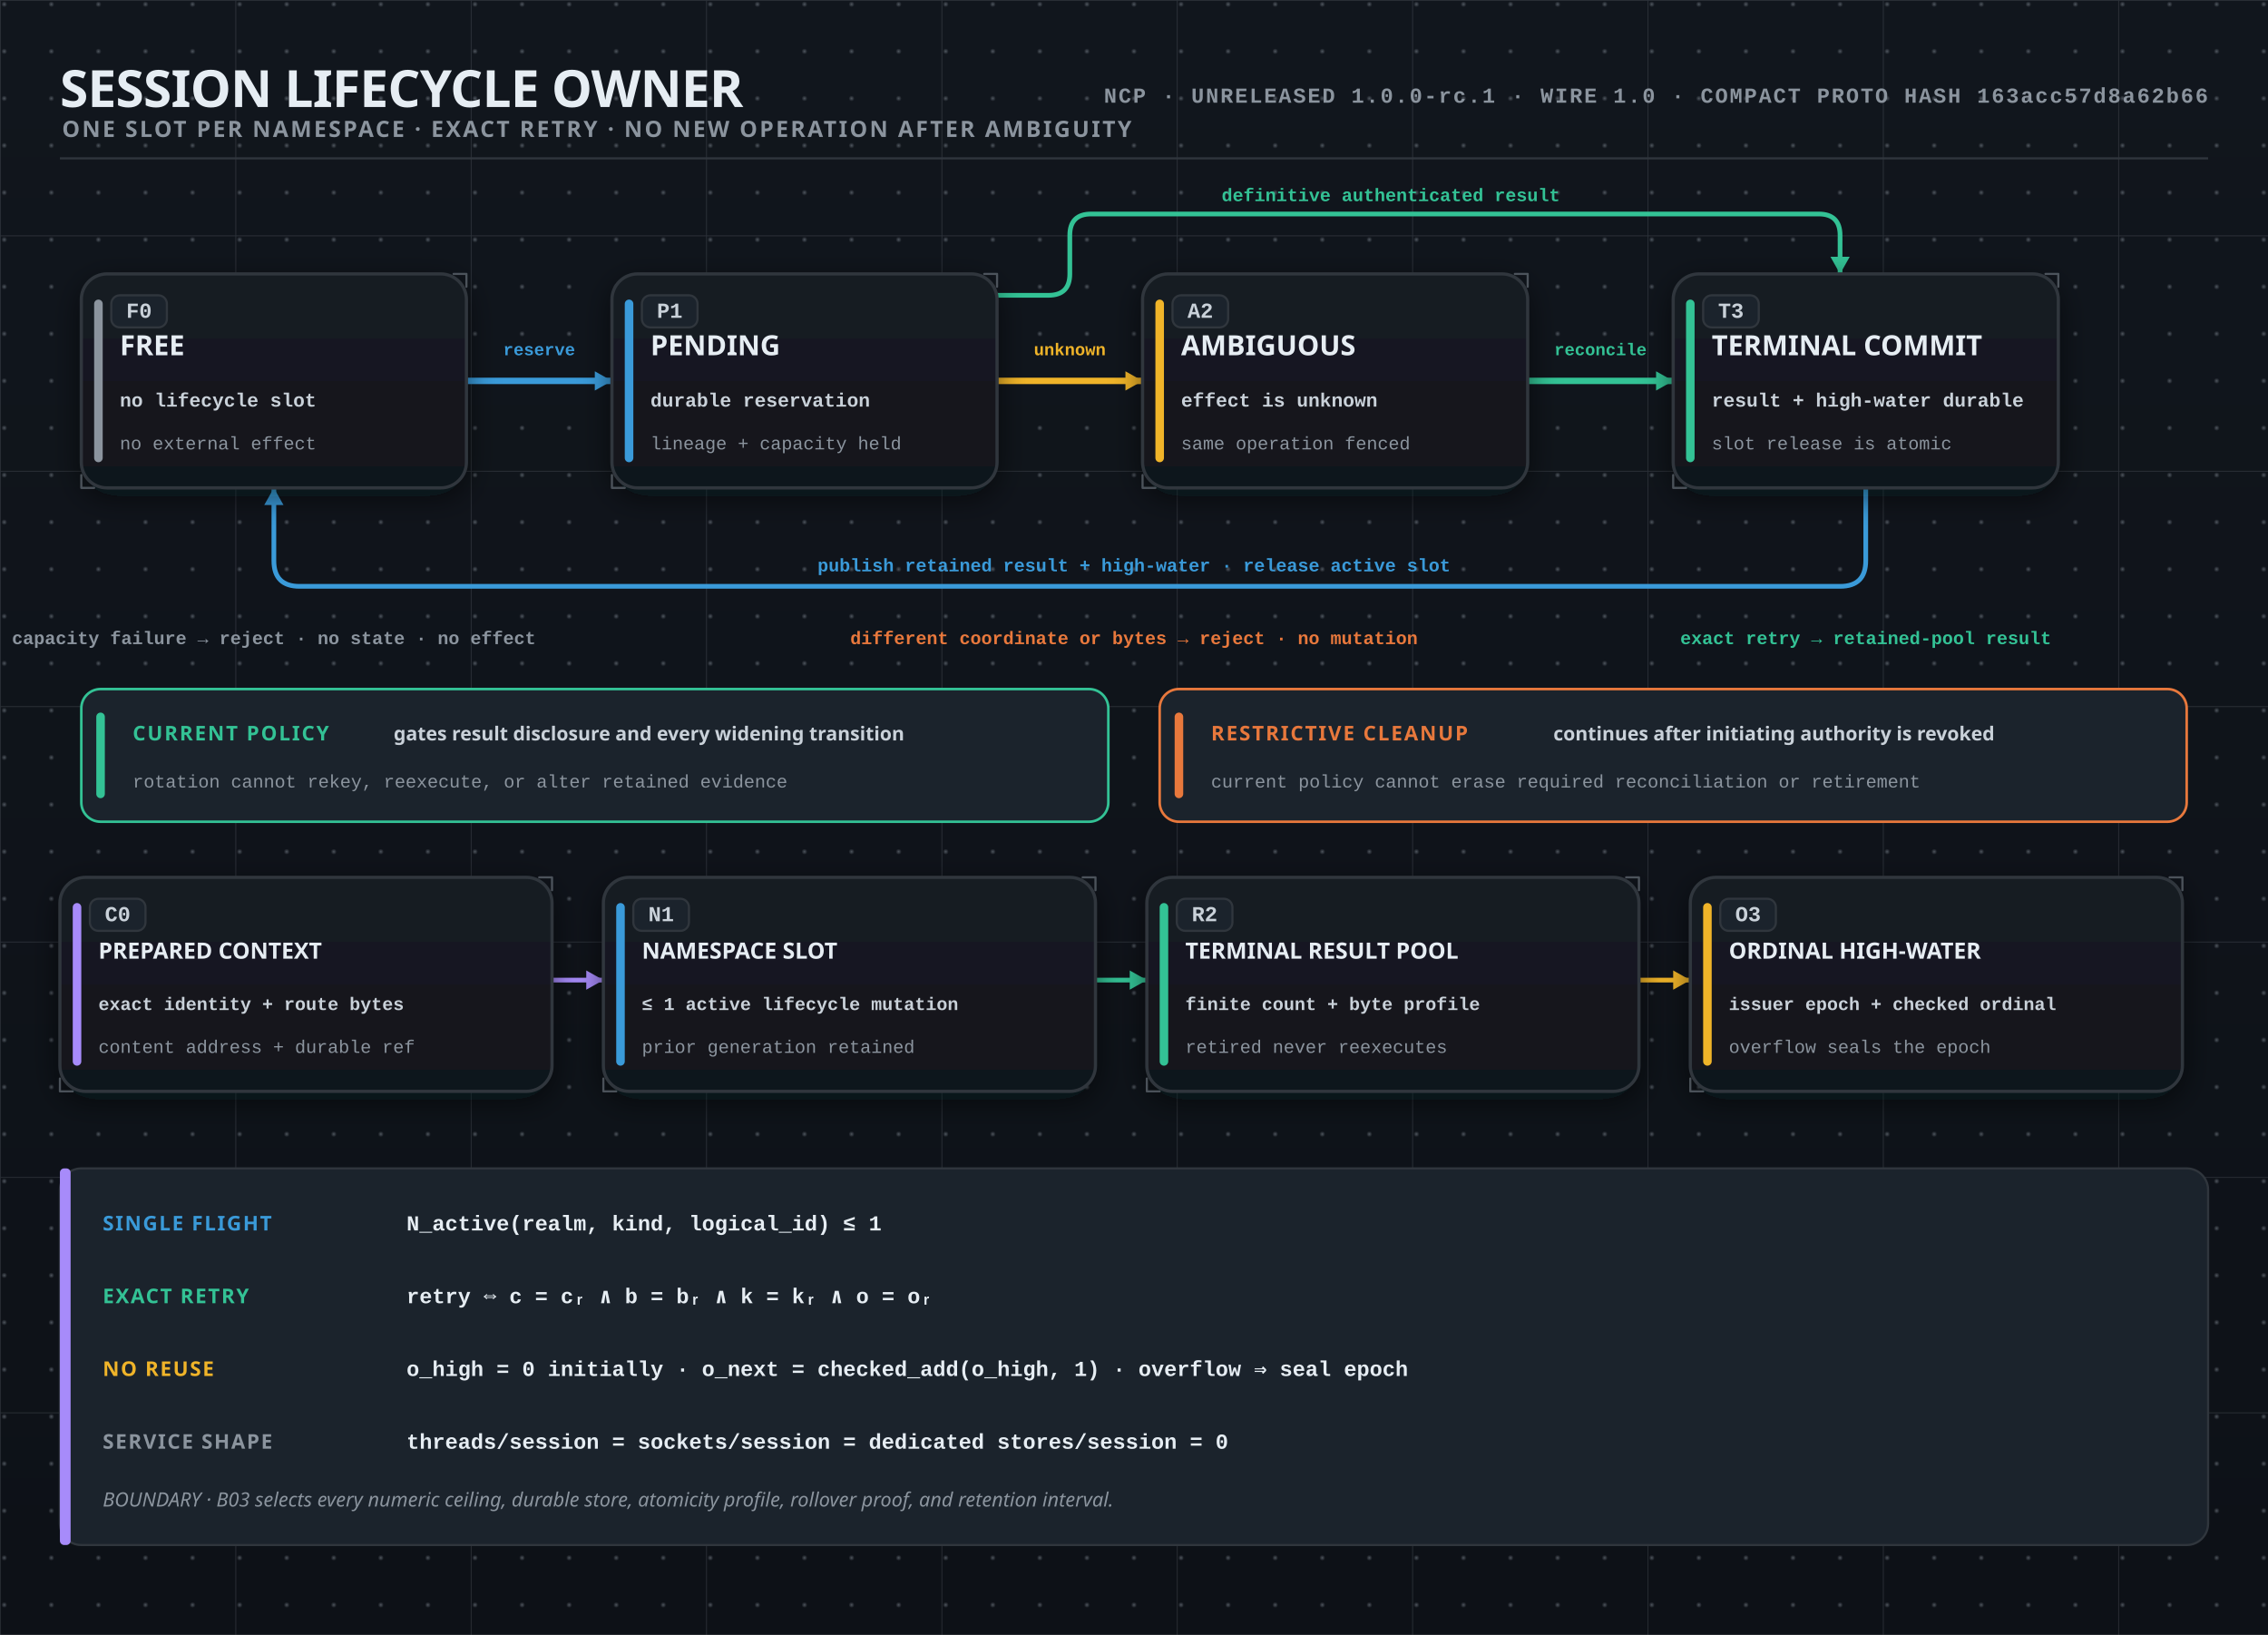
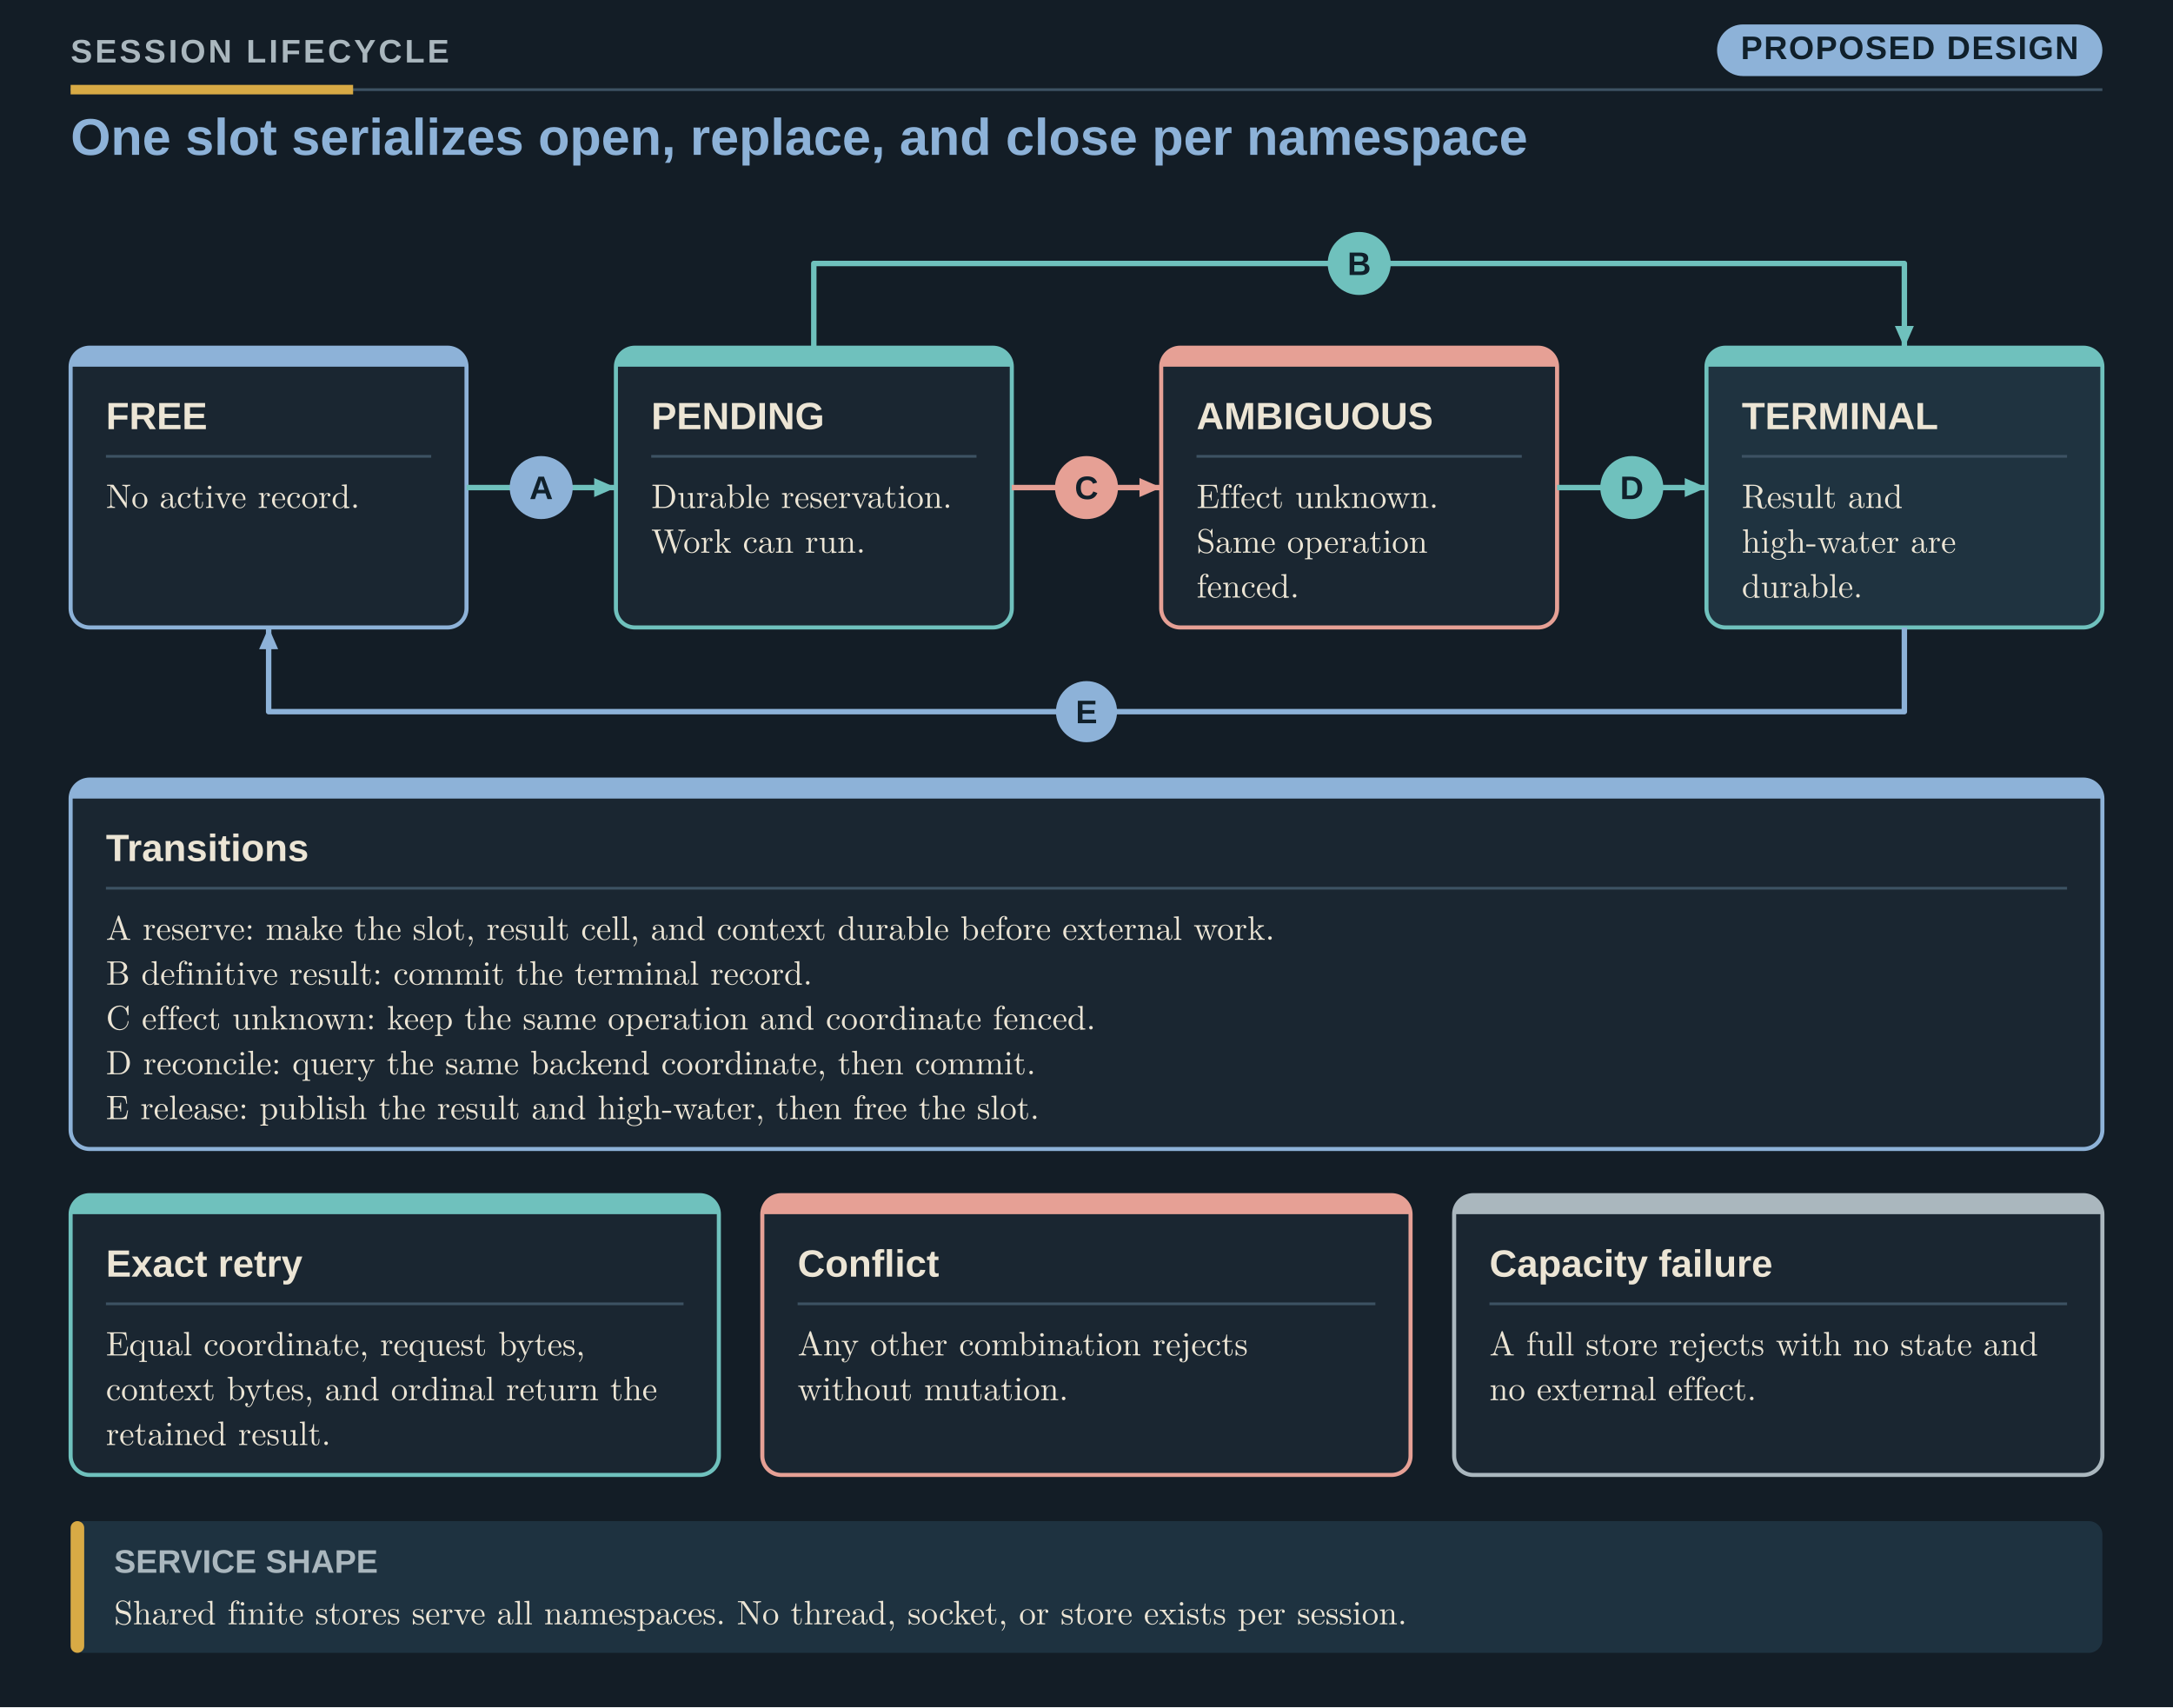
- <svg xmlns="http://www.w3.org/2000/svg" width="1060" height="764" viewBox="0 0 1060 764" font-family="-apple-system, BlinkMacSystemFont, 'Segoe UI', 'Noto Sans', Helvetica, Arial, sans-serif" role="img" aria-labelledby="ncp-lifecycle-title ncp-lifecycle-desc">
+ <svg xmlns="http://www.w3.org/2000/svg" xml:lang="en" width="1600" height="1257" viewBox="0 0 1600 1257" role="img" aria-labelledby="lifecycle-title lifecycle-desc">
  <defs>
-     <linearGradient id="pageBg" x1="0" y1="0" x2="0" y2="1">
-       <stop offset="0" stop-color="#11161d" />
-       <stop offset="1" stop-color="#0d1117" />
-     </linearGradient>
-     <linearGradient id="surface" x1="0" y1="0" x2="0" y2="1">
-       <stop offset="0" stop-color="#161b22" />
-       <stop offset="1" stop-color="#11161d" />
-     </linearGradient>
-     <linearGradient id="busAction" x1="0" y1="0" x2="1" y2="0">
-       <stop offset="0" stop-color="#e8783c" stop-opacity="0.85" />
-       <stop offset="0.5" stop-color="#ff8a4c" stop-opacity="1" />
-       <stop offset="1" stop-color="#e8783c" stop-opacity="0.85" />
-     </linearGradient>
-     <linearGradient id="contractHero" x1="0" y1="0" x2="1" y2="1">
-       <stop offset="0" stop-color="#a78bfa" />
-       <stop offset="1" stop-color="#8c72d9" />
-     </linearGradient>
-     <radialGradient id="gridDot" cx="0.5" cy="0.5" r="0.5">
-       <stop offset="0" stop-color="#8b949e" stop-opacity="0.5" />
-       <stop offset="1" stop-color="#8b949e" stop-opacity="0" />
-     </radialGradient>
-     <pattern id="grid" width="22" height="22" patternUnits="userSpaceOnUse">
-       <circle cx="2" cy="2" r="1.4" fill="url(#gridDot)" />
+     <style>.s{font-family:'Source Sans Pro', 'Source Sans 3', Arial, 'Liberation Sans', 'Helvetica Neue', Helvetica, sans-serif}.r{font-family:'Latin Modern Roman', 'LM Roman 10', 'Times New Roman', 'Liberation Serif', Times, serif}</style>
+     <marker id="lifecycle-arrow-lapis" viewBox="0 0 16 14" refX="16" refY="7" markerWidth="16" markerHeight="14" markerUnits="userSpaceOnUse" orient="auto-start-reverse">
+       <path d="M0,0 L16,7 L0,14 z" fill="#8DB2D8" />
+     </marker>
+     <marker id="lifecycle-arrow-pomegranate" viewBox="0 0 16 14" refX="16" refY="7" markerWidth="16" markerHeight="14" markerUnits="userSpaceOnUse" orient="auto-start-reverse">
+       <path d="M0,0 L16,7 L0,14 z" fill="#E6A095" />
+     </marker>
+     <marker id="lifecycle-arrow-turquoise" viewBox="0 0 16 14" refX="16" refY="7" markerWidth="16" markerHeight="14" markerUnits="userSpaceOnUse" orient="auto-start-reverse">
+       <path d="M0,0 L16,7 L0,14 z" fill="#6FC1BD" />
+     </marker>
+     <pattern id="lifecycle-hatch" width="12" height="12" patternUnits="userSpaceOnUse" patternTransform="rotate(40)">
+       <line x1="0" y1="0" x2="0" y2="12" stroke="#D8AA45" stroke-width="3" />
    </pattern>
-     <pattern id="gridMajor" width="110" height="110" patternUnits="userSpaceOnUse">
-       <path d="M110 0H0V110" fill="none" stroke="#8b949e" stroke-width="0.75" stroke-opacity="0.22" />
-     </pattern>
-     <filter id="soft" x="-40%" y="-40%" width="180%" height="180%" color-interpolation-filters="sRGB">
-       <feDropShadow dx="0" dy="4" stdDeviation="7" flood-color="#05070b" flood-opacity="0.6" />
-     </filter>
-     <filter id="halo" x="-60%" y="-60%" width="220%" height="220%" color-interpolation-filters="sRGB">
-       <feGaussianBlur stdDeviation="3" />
-     </filter>
-     <filter id="glow" x="-90%" y="-90%" width="280%" height="280%" color-interpolation-filters="sRGB">
-       <feGaussianBlur in="SourceGraphic" stdDeviation="3.4" result="b" />
-       <feFlood flood-color="#ff8a4c" flood-opacity="0.9" />
-       <feComposite in2="b" operator="in" result="g" />
-       <feMerge>
-         <feMergeNode in="g" />
-         <feMergeNode in="g" />
-         <feMergeNode in="SourceGraphic" />
-       </feMerge>
-     </filter>
-     <marker id="arrowAction" markerUnits="userSpaceOnUse" markerWidth="12" markerHeight="12" refX="9" refY="5.5" orient="auto">
-       <path d="M1,1 L9,5.5 L1,10 Z" fill="#e8783c" />
-     </marker>
-     <marker id="arrowControl" markerUnits="userSpaceOnUse" markerWidth="12" markerHeight="12" refX="9" refY="5.5" orient="auto">
-       <path d="M1,1 L9,5.5 L1,10 Z" fill="#3a9ad9" />
-     </marker>
-     <marker id="replyControl" markerUnits="userSpaceOnUse" markerWidth="12" markerHeight="12" refX="9" refY="5.5" orient="auto">
-       <path d="M2,1.5 L9,5.5 L2,9.5" fill="none" stroke="#3a9ad9" stroke-width="1.7" stroke-linecap="round" stroke-linejoin="round" />
-     </marker>
-     <marker id="arrowPercep" markerUnits="userSpaceOnUse" markerWidth="12" markerHeight="12" refX="9" refY="5.5" orient="auto">
-       <path d="M1,1 L9,5.5 L1,10 Z" fill="#56b4e9" />
-     </marker>
-     <marker id="tapObserve" markerUnits="userSpaceOnUse" markerWidth="10" markerHeight="10" refX="5" refY="5" orient="auto">
-       <circle cx="5" cy="5" r="3.2" fill="none" stroke="#8b949e" stroke-width="1.5" />
-     </marker>
-     <marker id="arrowContract" markerUnits="userSpaceOnUse" markerWidth="12" markerHeight="12" refX="9" refY="5.5" orient="auto">
-       <path d="M1,1 L9,5.5 L1,10 Z" fill="#a78bfa" />
-     </marker>
-     <marker id="submoduleArrow" markerUnits="userSpaceOnUse" markerWidth="12" markerHeight="12" refX="9" refY="5.5" orient="auto">
-       <path d="M2,1.5 L9,5.5 L2,9.5" fill="none" stroke="#8b949e" stroke-width="1.7" stroke-linecap="round" stroke-linejoin="round" />
-     </marker>
-     <marker id="arrowActive" markerUnits="userSpaceOnUse" markerWidth="12" markerHeight="12" refX="9" refY="5.5" orient="auto">
-       <path d="M1,1 L9,5.5 L1,10 Z" fill="#33c295" />
-     </marker>
-     <marker id="arrowEstop" markerUnits="userSpaceOnUse" markerWidth="12" markerHeight="12" refX="9" refY="5.5" orient="auto">
-       <path d="M1,1 L9,5.5 L1,10 Z" fill="#e8783c" stroke="#ffd9c2" stroke-width="0.6" />
-     </marker>
-     <marker id="arrowHold" markerUnits="userSpaceOnUse" markerWidth="12" markerHeight="12" refX="9" refY="5.5" orient="auto">
-       <path d="M1,1 L9,5.5 L1,10 Z" fill="#f0b429" />
-     </marker>
-     <marker id="arrowMut" markerUnits="userSpaceOnUse" markerWidth="12" markerHeight="12" refX="9" refY="5.5" orient="auto">
-       <path d="M1,1 L9,5.5 L1,10 Z" fill="#8b949e" />
-     </marker>
-     <marker id="arrowConfig" markerUnits="userSpaceOnUse" markerWidth="12" markerHeight="12" refX="9" refY="5.5" orient="auto">
-       <path d="M1,1 L9,5.5 L1,10 Z" fill="#e08cbf" />
-     </marker>
-     <filter id="glowContract" x="-90%" y="-90%" width="280%" height="280%" color-interpolation-filters="sRGB">
-       <feGaussianBlur in="SourceGraphic" stdDeviation="3.4" result="b" />
-       <feFlood flood-color="#a78bfa" flood-opacity="0.9" />
-       <feComposite in2="b" operator="in" result="g" />
-       <feMerge>
-         <feMergeNode in="g" />
-         <feMergeNode in="g" />
-         <feMergeNode in="SourceGraphic" />
-       </feMerge>
-     </filter>
-     <filter id="glowActive" x="-90%" y="-90%" width="280%" height="280%" color-interpolation-filters="sRGB">
-       <feGaussianBlur in="SourceGraphic" stdDeviation="3.4" result="b" />
-       <feFlood flood-color="#33c295" flood-opacity="0.9" />
-       <feComposite in2="b" operator="in" result="g" />
-       <feMerge>
-         <feMergeNode in="g" />
-         <feMergeNode in="g" />
-         <feMergeNode in="SourceGraphic" />
-       </feMerge>
-     </filter>
  </defs>
-   <rect x="0" y="0" width="1060" height="764" rx="0" fill="url(#pageBg)" />
-   <rect x="0" y="0" width="1060" height="764" rx="0" fill="url(#gridMajor)" />
-   <rect x="0" y="0" width="1060" height="764" rx="0" fill="url(#grid)" />
-   <text x="28" y="50" font-family="-apple-system, BlinkMacSystemFont, 'Segoe UI', 'Noto Sans', Helvetica, Arial, sans-serif" font-size="24" font-weight="800" font-style="normal" fill="#e6edf3" text-anchor="start" letter-spacing="-0.3" text-rendering="geometricPrecision">SESSION LIFECYCLE OWNER</text>
-   <text x="29" y="64" font-family="-apple-system, BlinkMacSystemFont, 'Segoe UI', 'Noto Sans', Helvetica, Arial, sans-serif" font-size="10.5" font-weight="600" font-style="normal" fill="#8b949e" text-anchor="start" letter-spacing="1.0" text-rendering="geometricPrecision">ONE SLOT PER NAMESPACE  ·  EXACT RETRY  ·  NO NEW OPERATION AFTER AMBIGUITY</text>
-   <line x1="28" y1="74" x2="1032" y2="74" stroke="#30363d" stroke-width="1" stroke-linecap="butt" />
-   <text x="1032" y="48" font-family="ui-monospace, SFMono-Regular, 'SF Mono', Menlo, Consolas, 'Liberation Mono', monospace" font-size="10" font-weight="600" font-style="normal" fill="#8b949e" text-anchor="end" letter-spacing="0.8" text-rendering="geometricPrecision">NCP · UNRELEASED 1.0.0-rc.1 · WIRE 1.0 · COMPACT PROTO HASH 163acc57d8a62b66</text>
-   <line x1="218" y1="178" x2="286" y2="178" stroke="#3a9ad9" stroke-width="3" stroke-linecap="round" marker-end="url(#arrowControl)" />
-   <line x1="466" y1="178" x2="534" y2="178" stroke="#f0b429" stroke-width="3" stroke-linecap="round" marker-end="url(#arrowHold)" />
-   <line x1="714" y1="178" x2="782" y2="178" stroke="#33c295" stroke-width="3" stroke-linecap="round" marker-end="url(#arrowActive)" />
-   <path d="M466,138 L490,138 Q500,138 500,128 L500,110 Q500,100 510,100 L850,100 Q860,100 860,110 L860,128" fill="none" stroke="#33c295" stroke-width="2.2" stroke-linecap="round" stroke-linejoin="round" marker-end="url(#arrowActive)" />
-   <text x="650" y="94" font-family="ui-monospace, SFMono-Regular, 'SF Mono', Menlo, Consolas, 'Liberation Mono', monospace" font-size="8.5" font-weight="700" font-style="normal" fill="#33c295" text-anchor="middle" text-rendering="geometricPrecision">definitive authenticated result</text>
-   <text x="252" y="166" font-family="ui-monospace, SFMono-Regular, 'SF Mono', Menlo, Consolas, 'Liberation Mono', monospace" font-size="8" font-weight="700" font-style="normal" fill="#3a9ad9" text-anchor="middle" text-rendering="geometricPrecision">reserve</text>
-   <text x="500" y="166" font-family="ui-monospace, SFMono-Regular, 'SF Mono', Menlo, Consolas, 'Liberation Mono', monospace" font-size="8" font-weight="700" font-style="normal" fill="#f0b429" text-anchor="middle" text-rendering="geometricPrecision">unknown</text>
-   <text x="748" y="166" font-family="ui-monospace, SFMono-Regular, 'SF Mono', Menlo, Consolas, 'Liberation Mono', monospace" font-size="8" font-weight="700" font-style="normal" fill="#33c295" text-anchor="middle" text-rendering="geometricPrecision">reconcile</text>
-   <path d="M872,228 L872,262 Q872,274 860,274 L140,274 Q128,274 128,262 L128,228" fill="none" stroke="#3a9ad9" stroke-width="2.2" stroke-linecap="round" stroke-linejoin="round" marker-end="url(#arrowControl)" />
-   <text x="530" y="267" font-family="ui-monospace, SFMono-Regular, 'SF Mono', Menlo, Consolas, 'Liberation Mono', monospace" font-size="8.5" font-weight="700" font-style="normal" fill="#3a9ad9" text-anchor="middle" text-rendering="geometricPrecision">publish retained result + high-water · release active slot</text>
-   <rect x="38" y="128" width="180" height="100" rx="12" fill="url(#surface)" filter="url(#soft)" />
-   <rect x="38" y="128" width="180" height="100" rx="12" fill="none" stroke="#30363d" stroke-width="1.5" />
-   <rect x="44" y="140" width="4" height="76" rx="2" fill="#8b949e" />
-   <path d="M212,128 L218,128 L218,134" fill="none" stroke="#8b949e" stroke-width="1" stroke-linecap="round" stroke-linejoin="round" stroke-opacity="0.5" />
-   <path d="M38,222 L38,228 L44,228" fill="none" stroke="#8b949e" stroke-width="1" stroke-linecap="round" stroke-linejoin="round" stroke-opacity="0.5" />
-   <rect x="52" y="138" width="26" height="15" rx="4" fill="#1b232c" stroke="#30363d" stroke-width="1" />
-   <text x="65" y="148.5" font-family="ui-monospace, SFMono-Regular, 'SF Mono', Menlo, Consolas, 'Liberation Mono', monospace" font-size="10" font-weight="700" font-style="normal" fill="#c9d1d9" text-anchor="middle" text-rendering="geometricPrecision">F0</text>
-   <text x="56" y="166" font-family="-apple-system, BlinkMacSystemFont, 'Segoe UI', 'Noto Sans', Helvetica, Arial, sans-serif" font-size="13" font-weight="800" font-style="normal" fill="#e6edf3" text-anchor="start" text-rendering="geometricPrecision">FREE</text>
-   <text x="56" y="190" font-family="ui-monospace, SFMono-Regular, 'SF Mono', Menlo, Consolas, 'Liberation Mono', monospace" font-size="9" font-weight="600" font-style="normal" fill="#c9d1d9" text-anchor="start" text-rendering="geometricPrecision">no lifecycle slot</text>
-   <text x="56" y="210" font-family="ui-monospace, SFMono-Regular, 'SF Mono', Menlo, Consolas, 'Liberation Mono', monospace" font-size="8.5" font-weight="500" font-style="normal" fill="#8b949e" text-anchor="start" text-rendering="geometricPrecision">no external effect</text>
-   <rect x="286" y="128" width="180" height="100" rx="12" fill="url(#surface)" filter="url(#soft)" />
-   <rect x="286" y="128" width="180" height="100" rx="12" fill="none" stroke="#30363d" stroke-width="1.5" />
-   <rect x="292" y="140" width="4" height="76" rx="2" fill="#3a9ad9" />
-   <path d="M460,128 L466,128 L466,134" fill="none" stroke="#8b949e" stroke-width="1" stroke-linecap="round" stroke-linejoin="round" stroke-opacity="0.5" />
-   <path d="M286,222 L286,228 L292,228" fill="none" stroke="#8b949e" stroke-width="1" stroke-linecap="round" stroke-linejoin="round" stroke-opacity="0.5" />
-   <rect x="300" y="138" width="26" height="15" rx="4" fill="#1b232c" stroke="#30363d" stroke-width="1" />
-   <text x="313" y="148.5" font-family="ui-monospace, SFMono-Regular, 'SF Mono', Menlo, Consolas, 'Liberation Mono', monospace" font-size="10" font-weight="700" font-style="normal" fill="#c9d1d9" text-anchor="middle" text-rendering="geometricPrecision">P1</text>
-   <text x="304" y="166" font-family="-apple-system, BlinkMacSystemFont, 'Segoe UI', 'Noto Sans', Helvetica, Arial, sans-serif" font-size="13" font-weight="800" font-style="normal" fill="#e6edf3" text-anchor="start" text-rendering="geometricPrecision">PENDING</text>
-   <text x="304" y="190" font-family="ui-monospace, SFMono-Regular, 'SF Mono', Menlo, Consolas, 'Liberation Mono', monospace" font-size="9" font-weight="600" font-style="normal" fill="#c9d1d9" text-anchor="start" text-rendering="geometricPrecision">durable reservation</text>
-   <text x="304" y="210" font-family="ui-monospace, SFMono-Regular, 'SF Mono', Menlo, Consolas, 'Liberation Mono', monospace" font-size="8.5" font-weight="500" font-style="normal" fill="#8b949e" text-anchor="start" text-rendering="geometricPrecision">lineage + capacity held</text>
-   <rect x="534" y="128" width="180" height="100" rx="12" fill="url(#surface)" filter="url(#soft)" />
-   <rect x="534" y="128" width="180" height="100" rx="12" fill="none" stroke="#30363d" stroke-width="1.5" />
-   <rect x="540" y="140" width="4" height="76" rx="2" fill="#f0b429" />
-   <path d="M708,128 L714,128 L714,134" fill="none" stroke="#8b949e" stroke-width="1" stroke-linecap="round" stroke-linejoin="round" stroke-opacity="0.5" />
-   <path d="M534,222 L534,228 L540,228" fill="none" stroke="#8b949e" stroke-width="1" stroke-linecap="round" stroke-linejoin="round" stroke-opacity="0.5" />
-   <rect x="548" y="138" width="26" height="15" rx="4" fill="#1b232c" stroke="#30363d" stroke-width="1" />
-   <text x="561" y="148.5" font-family="ui-monospace, SFMono-Regular, 'SF Mono', Menlo, Consolas, 'Liberation Mono', monospace" font-size="10" font-weight="700" font-style="normal" fill="#c9d1d9" text-anchor="middle" text-rendering="geometricPrecision">A2</text>
-   <text x="552" y="166" font-family="-apple-system, BlinkMacSystemFont, 'Segoe UI', 'Noto Sans', Helvetica, Arial, sans-serif" font-size="13" font-weight="800" font-style="normal" fill="#e6edf3" text-anchor="start" text-rendering="geometricPrecision">AMBIGUOUS</text>
-   <text x="552" y="190" font-family="ui-monospace, SFMono-Regular, 'SF Mono', Menlo, Consolas, 'Liberation Mono', monospace" font-size="9" font-weight="600" font-style="normal" fill="#c9d1d9" text-anchor="start" text-rendering="geometricPrecision">effect is unknown</text>
-   <text x="552" y="210" font-family="ui-monospace, SFMono-Regular, 'SF Mono', Menlo, Consolas, 'Liberation Mono', monospace" font-size="8.5" font-weight="500" font-style="normal" fill="#8b949e" text-anchor="start" text-rendering="geometricPrecision">same operation fenced</text>
-   <rect x="782" y="128" width="180" height="100" rx="12" fill="url(#surface)" filter="url(#soft)" />
-   <rect x="782" y="128" width="180" height="100" rx="12" fill="none" stroke="#30363d" stroke-width="1.5" />
-   <rect x="788" y="140" width="4" height="76" rx="2" fill="#33c295" />
-   <path d="M956,128 L962,128 L962,134" fill="none" stroke="#8b949e" stroke-width="1" stroke-linecap="round" stroke-linejoin="round" stroke-opacity="0.5" />
-   <path d="M782,222 L782,228 L788,228" fill="none" stroke="#8b949e" stroke-width="1" stroke-linecap="round" stroke-linejoin="round" stroke-opacity="0.5" />
-   <rect x="796" y="138" width="26" height="15" rx="4" fill="#1b232c" stroke="#30363d" stroke-width="1" />
-   <text x="809" y="148.5" font-family="ui-monospace, SFMono-Regular, 'SF Mono', Menlo, Consolas, 'Liberation Mono', monospace" font-size="10" font-weight="700" font-style="normal" fill="#c9d1d9" text-anchor="middle" text-rendering="geometricPrecision">T3</text>
-   <text x="800" y="166" font-family="-apple-system, BlinkMacSystemFont, 'Segoe UI', 'Noto Sans', Helvetica, Arial, sans-serif" font-size="13" font-weight="800" font-style="normal" fill="#e6edf3" text-anchor="start" text-rendering="geometricPrecision">TERMINAL COMMIT</text>
-   <text x="800" y="190" font-family="ui-monospace, SFMono-Regular, 'SF Mono', Menlo, Consolas, 'Liberation Mono', monospace" font-size="9" font-weight="600" font-style="normal" fill="#c9d1d9" text-anchor="start" text-rendering="geometricPrecision">result + high-water durable</text>
-   <text x="800" y="210" font-family="ui-monospace, SFMono-Regular, 'SF Mono', Menlo, Consolas, 'Liberation Mono', monospace" font-size="8.5" font-weight="500" font-style="normal" fill="#8b949e" text-anchor="start" text-rendering="geometricPrecision">slot release is atomic</text>
-   <text x="128" y="301" font-family="ui-monospace, SFMono-Regular, 'SF Mono', Menlo, Consolas, 'Liberation Mono', monospace" font-size="8.5" font-weight="600" font-style="normal" fill="#8b949e" text-anchor="middle" text-rendering="geometricPrecision">capacity failure → reject · no state · no effect</text>
-   <text x="530" y="301" font-family="ui-monospace, SFMono-Regular, 'SF Mono', Menlo, Consolas, 'Liberation Mono', monospace" font-size="8.5" font-weight="700" font-style="normal" fill="#e8783c" text-anchor="middle" text-rendering="geometricPrecision">different coordinate or bytes → reject · no mutation</text>
-   <text x="872" y="301" font-family="ui-monospace, SFMono-Regular, 'SF Mono', Menlo, Consolas, 'Liberation Mono', monospace" font-size="8.5" font-weight="700" font-style="normal" fill="#33c295" text-anchor="middle" text-rendering="geometricPrecision">exact retry → retained-pool result</text>
-   <rect x="38" y="322" width="480" height="62" rx="9" fill="#1b232c" stroke="#33c295" stroke-width="1.2" />
-   <rect x="45" y="333" width="4" height="40" rx="2" fill="#33c295" />
-   <text x="62" y="346" font-family="-apple-system, BlinkMacSystemFont, 'Segoe UI', 'Noto Sans', Helvetica, Arial, sans-serif" font-size="9.5" font-weight="800" font-style="normal" fill="#33c295" text-anchor="start" letter-spacing="0.8" text-rendering="geometricPrecision">CURRENT POLICY</text>
-   <text x="184" y="346" font-family="-apple-system, BlinkMacSystemFont, 'Segoe UI', 'Noto Sans', Helvetica, Arial, sans-serif" font-size="9" font-weight="600" font-style="normal" fill="#c9d1d9" text-anchor="start" text-rendering="geometricPrecision">gates result disclosure and every widening transition</text>
-   <text x="62" y="368" font-family="ui-monospace, SFMono-Regular, 'SF Mono', Menlo, Consolas, 'Liberation Mono', monospace" font-size="8.5" font-weight="500" font-style="normal" fill="#8b949e" text-anchor="start" text-rendering="geometricPrecision">rotation cannot rekey, reexecute, or alter retained evidence</text>
-   <rect x="542" y="322" width="480" height="62" rx="9" fill="#1b232c" stroke="#e8783c" stroke-width="1.2" />
-   <rect x="549" y="333" width="4" height="40" rx="2" fill="#e8783c" />
-   <text x="566" y="346" font-family="-apple-system, BlinkMacSystemFont, 'Segoe UI', 'Noto Sans', Helvetica, Arial, sans-serif" font-size="9.5" font-weight="800" font-style="normal" fill="#e8783c" text-anchor="start" letter-spacing="0.8" text-rendering="geometricPrecision">RESTRICTIVE CLEANUP</text>
-   <text x="726" y="346" font-family="-apple-system, BlinkMacSystemFont, 'Segoe UI', 'Noto Sans', Helvetica, Arial, sans-serif" font-size="9" font-weight="600" font-style="normal" fill="#c9d1d9" text-anchor="start" text-rendering="geometricPrecision">continues after initiating authority is revoked</text>
-   <text x="566" y="368" font-family="ui-monospace, SFMono-Regular, 'SF Mono', Menlo, Consolas, 'Liberation Mono', monospace" font-size="8.5" font-weight="500" font-style="normal" fill="#8b949e" text-anchor="start" text-rendering="geometricPrecision">current policy cannot erase required reconciliation or retirement</text>
-   <line x1="258" y1="458" x2="282" y2="458" stroke="#a78bfa" stroke-width="2.2" stroke-linecap="round" marker-end="url(#arrowContract)" />
-   <line x1="512" y1="458" x2="536" y2="458" stroke="#33c295" stroke-width="2.2" stroke-linecap="round" marker-end="url(#arrowActive)" />
-   <line x1="766" y1="458" x2="790" y2="458" stroke="#f0b429" stroke-width="2.2" stroke-linecap="round" marker-end="url(#arrowHold)" />
-   <rect x="28" y="410" width="230" height="100" rx="12" fill="url(#surface)" filter="url(#soft)" />
-   <rect x="28" y="410" width="230" height="100" rx="12" fill="none" stroke="#30363d" stroke-width="1.5" />
-   <rect x="34" y="422" width="4" height="76" rx="2" fill="#a78bfa" />
-   <path d="M252,410 L258,410 L258,416" fill="none" stroke="#8b949e" stroke-width="1" stroke-linecap="round" stroke-linejoin="round" stroke-opacity="0.5" />
-   <path d="M28,504 L28,510 L34,510" fill="none" stroke="#8b949e" stroke-width="1" stroke-linecap="round" stroke-linejoin="round" stroke-opacity="0.5" />
-   <rect x="42" y="420" width="26" height="15" rx="4" fill="#1b232c" stroke="#30363d" stroke-width="1" />
-   <text x="55" y="430.5" font-family="ui-monospace, SFMono-Regular, 'SF Mono', Menlo, Consolas, 'Liberation Mono', monospace" font-size="10" font-weight="700" font-style="normal" fill="#c9d1d9" text-anchor="middle" text-rendering="geometricPrecision">C0</text>
-   <text x="46" y="448" font-family="-apple-system, BlinkMacSystemFont, 'Segoe UI', 'Noto Sans', Helvetica, Arial, sans-serif" font-size="10.5" font-weight="800" font-style="normal" fill="#e6edf3" text-anchor="start" text-rendering="geometricPrecision">PREPARED CONTEXT</text>
-   <text x="46" y="472" font-family="ui-monospace, SFMono-Regular, 'SF Mono', Menlo, Consolas, 'Liberation Mono', monospace" font-size="8.5" font-weight="600" font-style="normal" fill="#c9d1d9" text-anchor="start" text-rendering="geometricPrecision">exact identity + route bytes</text>
-   <text x="46" y="492" font-family="ui-monospace, SFMono-Regular, 'SF Mono', Menlo, Consolas, 'Liberation Mono', monospace" font-size="8.5" font-weight="500" font-style="normal" fill="#8b949e" text-anchor="start" text-rendering="geometricPrecision">content address + durable ref</text>
-   <rect x="282" y="410" width="230" height="100" rx="12" fill="url(#surface)" filter="url(#soft)" />
-   <rect x="282" y="410" width="230" height="100" rx="12" fill="none" stroke="#30363d" stroke-width="1.5" />
-   <rect x="288" y="422" width="4" height="76" rx="2" fill="#3a9ad9" />
-   <path d="M506,410 L512,410 L512,416" fill="none" stroke="#8b949e" stroke-width="1" stroke-linecap="round" stroke-linejoin="round" stroke-opacity="0.5" />
-   <path d="M282,504 L282,510 L288,510" fill="none" stroke="#8b949e" stroke-width="1" stroke-linecap="round" stroke-linejoin="round" stroke-opacity="0.5" />
-   <rect x="296" y="420" width="26" height="15" rx="4" fill="#1b232c" stroke="#30363d" stroke-width="1" />
-   <text x="309" y="430.5" font-family="ui-monospace, SFMono-Regular, 'SF Mono', Menlo, Consolas, 'Liberation Mono', monospace" font-size="10" font-weight="700" font-style="normal" fill="#c9d1d9" text-anchor="middle" text-rendering="geometricPrecision">N1</text>
-   <text x="300" y="448" font-family="-apple-system, BlinkMacSystemFont, 'Segoe UI', 'Noto Sans', Helvetica, Arial, sans-serif" font-size="10.5" font-weight="800" font-style="normal" fill="#e6edf3" text-anchor="start" text-rendering="geometricPrecision">NAMESPACE SLOT</text>
-   <text x="300" y="472" font-family="ui-monospace, SFMono-Regular, 'SF Mono', Menlo, Consolas, 'Liberation Mono', monospace" font-size="8.5" font-weight="600" font-style="normal" fill="#c9d1d9" text-anchor="start" text-rendering="geometricPrecision">≤ 1 active lifecycle mutation</text>
-   <text x="300" y="492" font-family="ui-monospace, SFMono-Regular, 'SF Mono', Menlo, Consolas, 'Liberation Mono', monospace" font-size="8.5" font-weight="500" font-style="normal" fill="#8b949e" text-anchor="start" text-rendering="geometricPrecision">prior generation retained</text>
-   <rect x="536" y="410" width="230" height="100" rx="12" fill="url(#surface)" filter="url(#soft)" />
-   <rect x="536" y="410" width="230" height="100" rx="12" fill="none" stroke="#30363d" stroke-width="1.5" />
-   <rect x="542" y="422" width="4" height="76" rx="2" fill="#33c295" />
-   <path d="M760,410 L766,410 L766,416" fill="none" stroke="#8b949e" stroke-width="1" stroke-linecap="round" stroke-linejoin="round" stroke-opacity="0.5" />
-   <path d="M536,504 L536,510 L542,510" fill="none" stroke="#8b949e" stroke-width="1" stroke-linecap="round" stroke-linejoin="round" stroke-opacity="0.5" />
-   <rect x="550" y="420" width="26" height="15" rx="4" fill="#1b232c" stroke="#30363d" stroke-width="1" />
-   <text x="563" y="430.5" font-family="ui-monospace, SFMono-Regular, 'SF Mono', Menlo, Consolas, 'Liberation Mono', monospace" font-size="10" font-weight="700" font-style="normal" fill="#c9d1d9" text-anchor="middle" text-rendering="geometricPrecision">R2</text>
-   <text x="554" y="448" font-family="-apple-system, BlinkMacSystemFont, 'Segoe UI', 'Noto Sans', Helvetica, Arial, sans-serif" font-size="10.5" font-weight="800" font-style="normal" fill="#e6edf3" text-anchor="start" text-rendering="geometricPrecision">TERMINAL RESULT POOL</text>
-   <text x="554" y="472" font-family="ui-monospace, SFMono-Regular, 'SF Mono', Menlo, Consolas, 'Liberation Mono', monospace" font-size="8.5" font-weight="600" font-style="normal" fill="#c9d1d9" text-anchor="start" text-rendering="geometricPrecision">finite count + byte profile</text>
-   <text x="554" y="492" font-family="ui-monospace, SFMono-Regular, 'SF Mono', Menlo, Consolas, 'Liberation Mono', monospace" font-size="8.5" font-weight="500" font-style="normal" fill="#8b949e" text-anchor="start" text-rendering="geometricPrecision">retired never reexecutes</text>
-   <rect x="790" y="410" width="230" height="100" rx="12" fill="url(#surface)" filter="url(#soft)" />
-   <rect x="790" y="410" width="230" height="100" rx="12" fill="none" stroke="#30363d" stroke-width="1.5" />
-   <rect x="796" y="422" width="4" height="76" rx="2" fill="#f0b429" />
-   <path d="M1014,410 L1020,410 L1020,416" fill="none" stroke="#8b949e" stroke-width="1" stroke-linecap="round" stroke-linejoin="round" stroke-opacity="0.5" />
-   <path d="M790,504 L790,510 L796,510" fill="none" stroke="#8b949e" stroke-width="1" stroke-linecap="round" stroke-linejoin="round" stroke-opacity="0.5" />
-   <rect x="804" y="420" width="26" height="15" rx="4" fill="#1b232c" stroke="#30363d" stroke-width="1" />
-   <text x="817" y="430.5" font-family="ui-monospace, SFMono-Regular, 'SF Mono', Menlo, Consolas, 'Liberation Mono', monospace" font-size="10" font-weight="700" font-style="normal" fill="#c9d1d9" text-anchor="middle" text-rendering="geometricPrecision">O3</text>
-   <text x="808" y="448" font-family="-apple-system, BlinkMacSystemFont, 'Segoe UI', 'Noto Sans', Helvetica, Arial, sans-serif" font-size="10.5" font-weight="800" font-style="normal" fill="#e6edf3" text-anchor="start" text-rendering="geometricPrecision">ORDINAL HIGH-WATER</text>
-   <text x="808" y="472" font-family="ui-monospace, SFMono-Regular, 'SF Mono', Menlo, Consolas, 'Liberation Mono', monospace" font-size="8.5" font-weight="600" font-style="normal" fill="#c9d1d9" text-anchor="start" text-rendering="geometricPrecision">issuer epoch + checked ordinal</text>
-   <text x="808" y="492" font-family="ui-monospace, SFMono-Regular, 'SF Mono', Menlo, Consolas, 'Liberation Mono', monospace" font-size="8.5" font-weight="500" font-style="normal" fill="#8b949e" text-anchor="start" text-rendering="geometricPrecision">overflow seals the epoch</text>
-   <rect x="28" y="546" width="1004" height="176" rx="10" fill="#1b232c" stroke="#30363d" stroke-width="1" />
-   <rect x="28" y="546" width="5" height="176" rx="2" fill="#a78bfa" />
-   <text x="48" y="575" font-family="-apple-system, BlinkMacSystemFont, 'Segoe UI', 'Noto Sans', Helvetica, Arial, sans-serif" font-size="9.5" font-weight="800" font-style="normal" fill="#3a9ad9" text-anchor="start" letter-spacing="0.7" text-rendering="geometricPrecision">SINGLE FLIGHT</text>
-   <text x="190" y="575" font-family="ui-monospace, SFMono-Regular, 'SF Mono', Menlo, Consolas, 'Liberation Mono', monospace" font-size="10" font-weight="700" font-style="normal" fill="#e6edf3" text-anchor="start" text-rendering="geometricPrecision">N_active(realm, kind, logical_id) ≤ 1</text>
-   <text x="48" y="609" font-family="-apple-system, BlinkMacSystemFont, 'Segoe UI', 'Noto Sans', Helvetica, Arial, sans-serif" font-size="9.5" font-weight="800" font-style="normal" fill="#33c295" text-anchor="start" letter-spacing="0.7" text-rendering="geometricPrecision">EXACT RETRY</text>
-   <text x="190" y="609" font-family="ui-monospace, SFMono-Regular, 'SF Mono', Menlo, Consolas, 'Liberation Mono', monospace" font-size="10" font-weight="700" font-style="normal" fill="#e6edf3" text-anchor="start" text-rendering="geometricPrecision">retry ⇔ c = cᵣ ∧ b = bᵣ ∧ k = kᵣ ∧ o = oᵣ</text>
-   <text x="48" y="643" font-family="-apple-system, BlinkMacSystemFont, 'Segoe UI', 'Noto Sans', Helvetica, Arial, sans-serif" font-size="9.5" font-weight="800" font-style="normal" fill="#f0b429" text-anchor="start" letter-spacing="0.7" text-rendering="geometricPrecision">NO REUSE</text>
-   <text x="190" y="643" font-family="ui-monospace, SFMono-Regular, 'SF Mono', Menlo, Consolas, 'Liberation Mono', monospace" font-size="10" font-weight="700" font-style="normal" fill="#e6edf3" text-anchor="start" text-rendering="geometricPrecision">o_high = 0 initially  ·  o_next = checked_add(o_high, 1)  ·  overflow ⇒ seal epoch</text>
-   <text x="48" y="677" font-family="-apple-system, BlinkMacSystemFont, 'Segoe UI', 'Noto Sans', Helvetica, Arial, sans-serif" font-size="9.5" font-weight="800" font-style="normal" fill="#8b949e" text-anchor="start" letter-spacing="0.7" text-rendering="geometricPrecision">SERVICE SHAPE</text>
-   <text x="190" y="677" font-family="ui-monospace, SFMono-Regular, 'SF Mono', Menlo, Consolas, 'Liberation Mono', monospace" font-size="10" font-weight="700" font-style="normal" fill="#e6edf3" text-anchor="start" text-rendering="geometricPrecision">threads/session = sockets/session = dedicated stores/session = 0</text>
-   <text x="48" y="704" font-family="-apple-system, BlinkMacSystemFont, 'Segoe UI', 'Noto Sans', Helvetica, Arial, sans-serif" font-size="9.2" font-weight="500" font-style="italic" fill="#8b949e" text-anchor="start" text-rendering="geometricPrecision">BOUNDARY · B03 selects every numeric ceiling, durable store, atomicity profile, rollover proof, and retention interval.</text>
+   <rect width="1600" height="1257" fill="#131D26" />
+   <rect x="1264.3" y="18" width="283.7" height="38" rx="19" fill="#8DB2D8" />
+   <path d="M52 66 L1548 66" stroke="#3D5263" stroke-width="2" fill="none" stroke-linecap="butt" />
+   <path d="M52 66 L260 66" stroke="#D8AA45" stroke-width="7" fill="none" stroke-linecap="butt" />
+   <rect x="52" y="256" width="291.5" height="206" rx="14" fill="#1A2631" stroke="#8DB2D8" stroke-width="3" />
+   <path d="M52 270 L52 270 Q52 256 66 256 L329.5 256 Q343.5 256 343.5 270 L343.5 270 Z" fill="#8DB2D8" />
+   <path d="M78 336 L317.5 336" stroke="#3D5263" stroke-width="2" fill="none" stroke-linecap="butt" />
+   <rect x="453.5" y="256" width="291.5" height="206" rx="14" fill="#1A2631" stroke="#6FC1BD" stroke-width="3" />
+   <path d="M453.5 270 L453.5 270 Q453.5 256 467.5 256 L731 256 Q745 256 745 270 L745 270 Z" fill="#6FC1BD" />
+   <path d="M479.5 336 L719 336" stroke="#3D5263" stroke-width="2" fill="none" stroke-linecap="butt" />
+   <rect x="855" y="256" width="291.5" height="206" rx="14" fill="#1A2631" stroke="#E6A095" stroke-width="3" />
+   <path d="M855 270 L855 270 Q855 256 869 256 L1132.5 256 Q1146.5 256 1146.5 270 L1146.5 270 Z" fill="#E6A095" />
+   <path d="M881 336 L1120.5 336" stroke="#3D5263" stroke-width="2" fill="none" stroke-linecap="butt" />
+   <rect x="1256.5" y="256" width="291.5" height="206" rx="14" fill="#1F3340" stroke="#6FC1BD" stroke-width="3" />
+   <path d="M1256.5 270 L1256.5 270 Q1256.5 256 1270.5 256 L1534 256 Q1548 256 1548 270 L1548 270 Z" fill="#6FC1BD" />
+   <path d="M1282.5 336 L1522 336" stroke="#3D5263" stroke-width="2" fill="none" stroke-linecap="butt" />
+   <rect x="52" y="574" width="1496" height="272" rx="14" fill="#1A2631" stroke="#8DB2D8" stroke-width="3" />
+   <path d="M52 588 L52 588 Q52 574 66 574 L1534 574 Q1548 574 1548 588 L1548 588 Z" fill="#8DB2D8" />
+   <path d="M78 654 L1522 654" stroke="#3D5263" stroke-width="2" fill="none" stroke-linecap="butt" />
+   <rect x="52" y="880" width="477.3" height="206" rx="14" fill="#1A2631" stroke="#6FC1BD" stroke-width="3" />
+   <path d="M52 894 L52 894 Q52 880 66 880 L515.3 880 Q529.3 880 529.3 894 L529.3 894 Z" fill="#6FC1BD" />
+   <path d="M78 960 L503.3 960" stroke="#3D5263" stroke-width="2" fill="none" stroke-linecap="butt" />
+   <rect x="561.3" y="880" width="477.3" height="206" rx="14" fill="#1A2631" stroke="#E6A095" stroke-width="3" />
+   <path d="M561.3 894 L561.3 894 Q561.3 880 575.3 880 L1024.7 880 Q1038.7 880 1038.7 894 L1038.7 894 Z" fill="#E6A095" />
+   <path d="M587.3 960 L1012.7 960" stroke="#3D5263" stroke-width="2" fill="none" stroke-linecap="butt" />
+   <rect x="1070.7" y="880" width="477.3" height="206" rx="14" fill="#1A2631" stroke="#AAB7BE" stroke-width="3" />
+   <path d="M1070.7 894 L1070.7 894 Q1070.7 880 1084.7 880 L1534 880 Q1548 880 1548 894 L1548 894 Z" fill="#AAB7BE" />
+   <path d="M1096.7 960 L1522 960" stroke="#3D5263" stroke-width="2" fill="none" stroke-linecap="butt" />
+   <rect x="52" y="1120" width="1496" height="97" rx="10" fill="#1E3240" />
+   <rect x="52" y="1120" width="10" height="97" rx="5" fill="#D8AA45" />
+   <path d="M343.5 359 L453.5 359" fill="none" stroke="#6FC1BD" stroke-width="4" stroke-linejoin="round" marker-end="url(#lifecycle-arrow-turquoise)" />
+   <path d="M745 359 L855 359" fill="none" stroke="#E6A095" stroke-width="4" stroke-linejoin="round" marker-end="url(#lifecycle-arrow-pomegranate)" />
+   <path d="M1146.5 359 L1256.5 359" fill="none" stroke="#6FC1BD" stroke-width="4" stroke-linejoin="round" marker-end="url(#lifecycle-arrow-turquoise)" />
+   <path d="M599.2 256 L599.2 194 L1402.2 194 L1402.2 256" fill="none" stroke="#6FC1BD" stroke-width="4" stroke-linejoin="round" marker-end="url(#lifecycle-arrow-turquoise)" />
+   <path d="M1402.2 462 L1402.2 524 L197.8 524 L197.8 462" fill="none" stroke="#8DB2D8" stroke-width="4" stroke-linejoin="round" marker-end="url(#lifecycle-arrow-lapis)" />
+   <circle cx="398.5" cy="359" r="23.2" fill="#8DB2D8" />
+   <circle cx="800" cy="359" r="23.2" fill="#E6A095" />
+   <circle cx="1201.5" cy="359" r="23.2" fill="#6FC1BD" />
+   <circle cx="1000.8" cy="194" r="23.2" fill="#6FC1BD" />
+   <circle cx="800" cy="524" r="22.5" fill="#8DB2D8" />
+   <text x="1406.1" y="43.5" class="s" font-size="24" fill="#10202B" font-weight="700" letter-spacing="1" text-anchor="middle">PROPOSED DESIGN</text>
+   <text x="52" y="46" class="s" font-size="24" fill="#AAB7BE" font-weight="700" letter-spacing="2">SESSION LIFECYCLE</text>
+   <text x="52" y="114" class="s" font-size="38" fill="#8DB2D8" font-weight="700">One slot serializes open, replace, and close per namespace</text>
+   <text x="78" y="316" class="s" font-size="28" fill="#ECE5D5" font-weight="700">FREE</text>
+   <text x="78" y="374" class="r" font-size="25" fill="#ECE5D5">No active record.</text>
+   <text x="479.5" y="316" class="s" font-size="28" fill="#ECE5D5" font-weight="700">PENDING</text>
+   <text x="479.5" y="374" class="r" font-size="25" fill="#ECE5D5">Durable reservation.</text>
+   <text x="479.5" y="407" class="r" font-size="25" fill="#ECE5D5">Work can run.</text>
+   <text x="881" y="316" class="s" font-size="28" fill="#ECE5D5" font-weight="700">AMBIGUOUS</text>
+   <text x="881" y="374" class="r" font-size="25" fill="#ECE5D5">Effect unknown.</text>
+   <text x="881" y="407" class="r" font-size="25" fill="#ECE5D5">Same operation</text>
+   <text x="881" y="440" class="r" font-size="25" fill="#ECE5D5">fenced.</text>
+   <text x="1282.5" y="316" class="s" font-size="28" fill="#ECE5D5" font-weight="700">TERMINAL</text>
+   <text x="1282.5" y="374" class="r" font-size="25" fill="#ECE5D5">Result and</text>
+   <text x="1282.5" y="407" class="r" font-size="25" fill="#ECE5D5">high-water are</text>
+   <text x="1282.5" y="440" class="r" font-size="25" fill="#ECE5D5">durable.</text>
+   <text x="398.5" y="367.5" class="s" font-size="24" fill="#10202B" font-weight="700" letter-spacing="1" text-anchor="middle">A</text>
+   <text x="800" y="367.5" class="s" font-size="24" fill="#10202B" font-weight="700" letter-spacing="1" text-anchor="middle">C</text>
+   <text x="1201.5" y="367.5" class="s" font-size="24" fill="#10202B" font-weight="700" letter-spacing="1" text-anchor="middle">D</text>
+   <text x="1000.8" y="202.5" class="s" font-size="24" fill="#10202B" font-weight="700" letter-spacing="1" text-anchor="middle">B</text>
+   <text x="800" y="532.5" class="s" font-size="24" fill="#10202B" font-weight="700" letter-spacing="1" text-anchor="middle">E</text>
+   <text x="78" y="634" class="s" font-size="28" fill="#ECE5D5" font-weight="700">Transitions</text>
+   <text x="78" y="692" class="r" font-size="25" fill="#ECE5D5">A reserve: make the slot, result cell, and context durable before external work.</text>
+   <text x="78" y="725" class="r" font-size="25" fill="#ECE5D5">B definitive result: commit the terminal record.</text>
+   <text x="78" y="758" class="r" font-size="25" fill="#ECE5D5">C effect unknown: keep the same operation and coordinate fenced.</text>
+   <text x="78" y="791" class="r" font-size="25" fill="#ECE5D5">D reconcile: query the same backend coordinate, then commit.</text>
+   <text x="78" y="824" class="r" font-size="25" fill="#ECE5D5">E release: publish the result and high-water, then free the slot.</text>
+   <text x="78" y="940" class="s" font-size="28" fill="#ECE5D5" font-weight="700">Exact retry</text>
+   <text x="78" y="998" class="r" font-size="25" fill="#ECE5D5">Equal coordinate, request bytes,</text>
+   <text x="78" y="1031" class="r" font-size="25" fill="#ECE5D5">context bytes, and ordinal return the</text>
+   <text x="78" y="1064" class="r" font-size="25" fill="#ECE5D5">retained result.</text>
+   <text x="587.3" y="940" class="s" font-size="28" fill="#ECE5D5" font-weight="700">Conflict</text>
+   <text x="587.3" y="998" class="r" font-size="25" fill="#ECE5D5">Any other combination rejects</text>
+   <text x="587.3" y="1031" class="r" font-size="25" fill="#ECE5D5">without mutation.</text>
+   <text x="1096.7" y="940" class="s" font-size="28" fill="#ECE5D5" font-weight="700">Capacity failure</text>
+   <text x="1096.7" y="998" class="r" font-size="25" fill="#ECE5D5">A full store rejects with no state and</text>
+   <text x="1096.7" y="1031" class="r" font-size="25" fill="#ECE5D5">no external effect.</text>
+   <text x="84" y="1158" class="s" font-size="24" fill="#AAB7BE" font-weight="600">SERVICE SHAPE</text>
+   <text x="84" y="1196" class="r" font-size="25" fill="#ECE5D5">Shared finite stores serve all namespaces. No thread, socket, or store exists per session.</text>
</svg>
